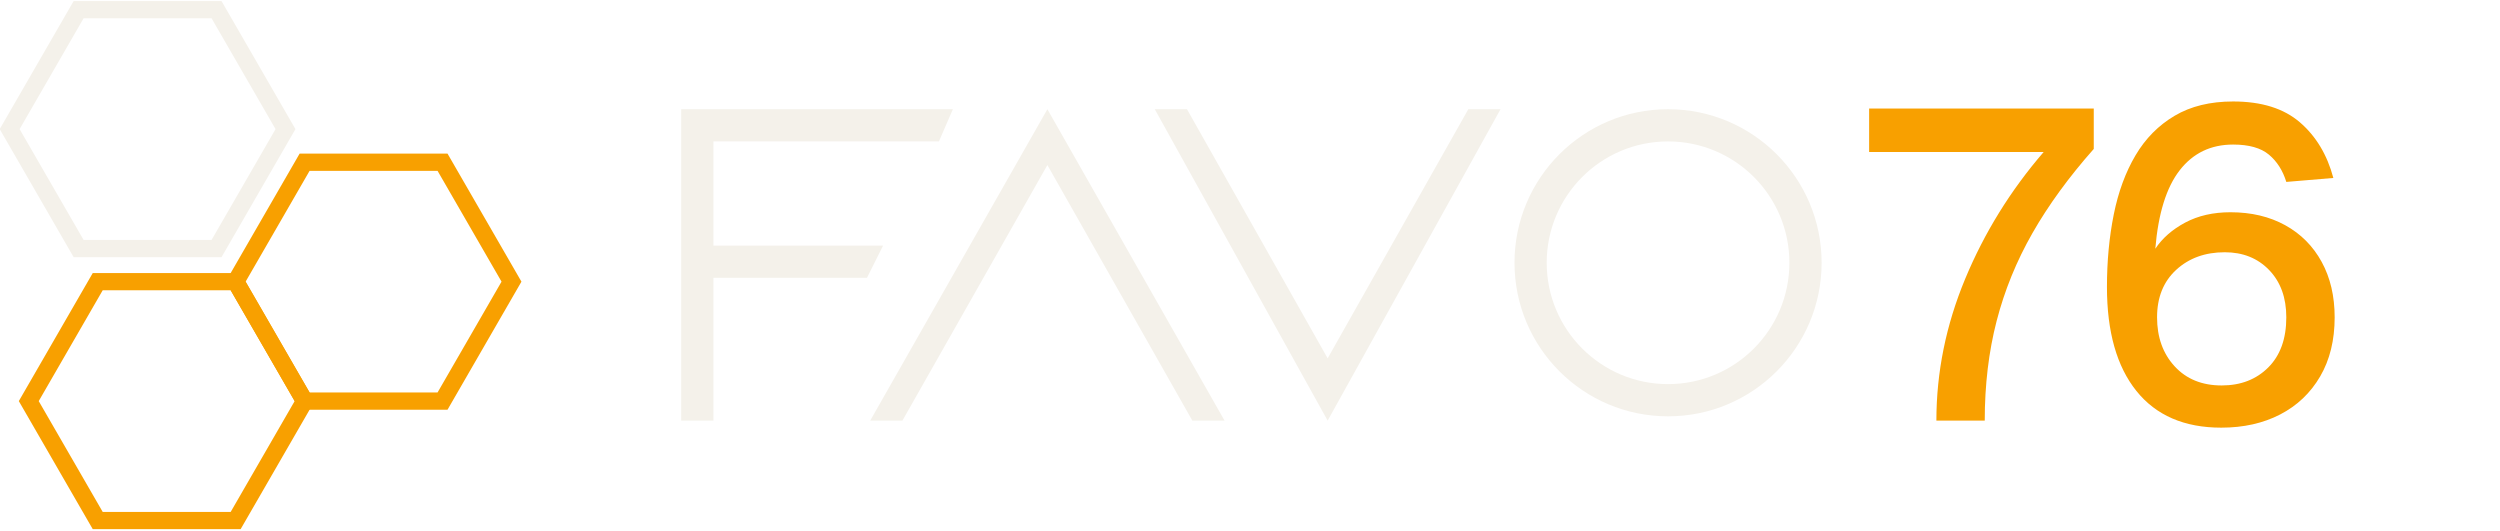
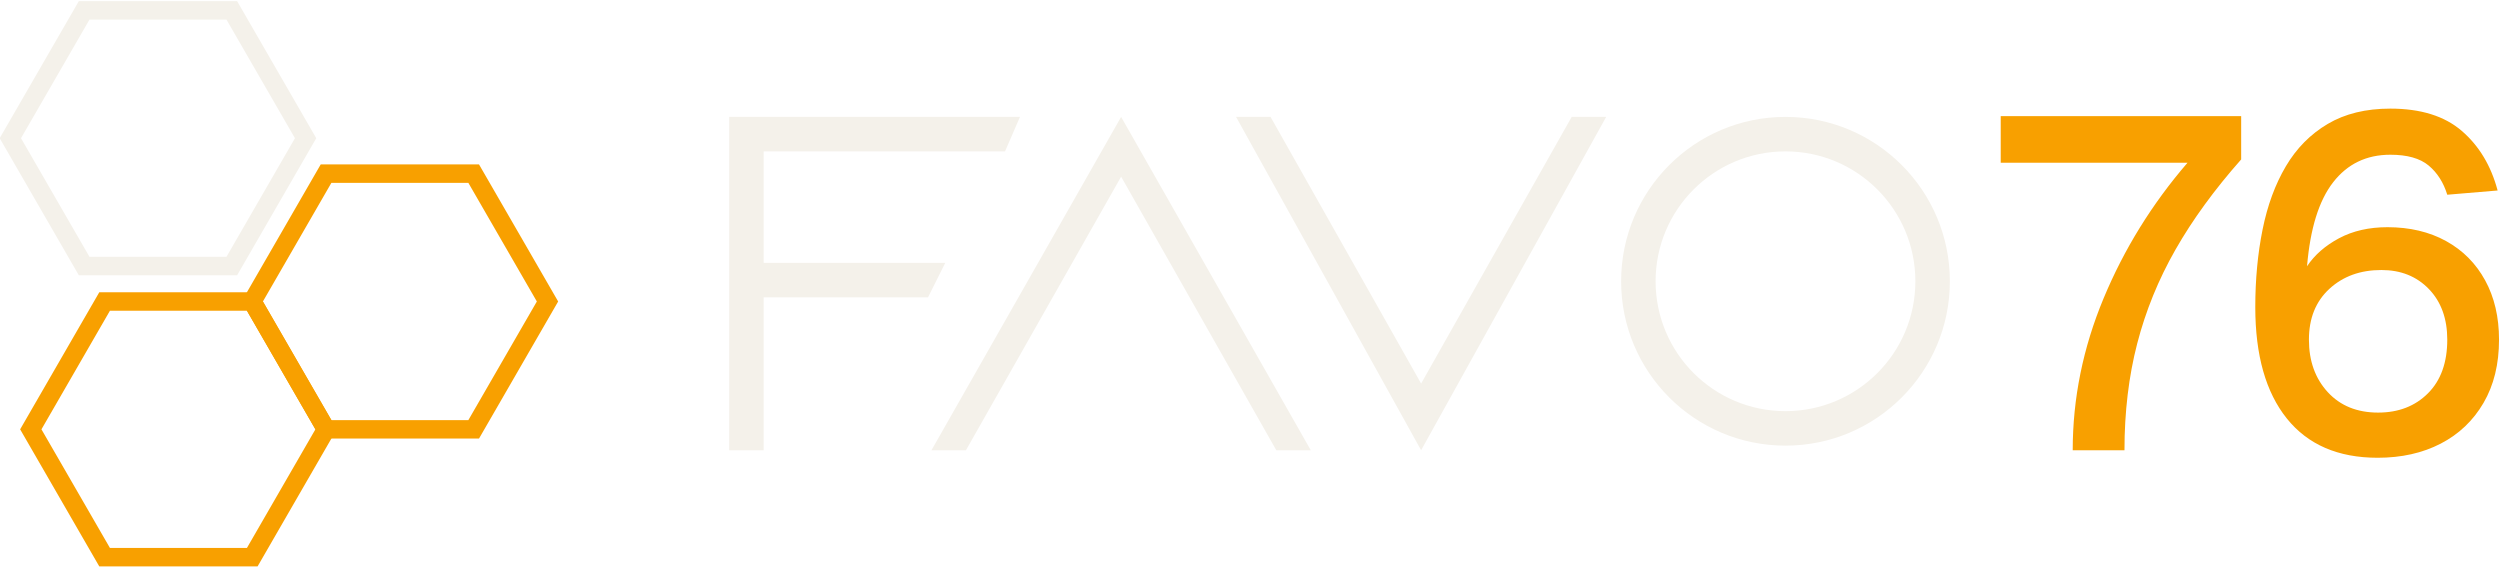
- <svg xmlns="http://www.w3.org/2000/svg" fill="none" role="img" aria-label="favo76" viewBox="0 0 745 158">
+ <svg xmlns="http://www.w3.org/2000/svg" fill="none" role="img" aria-label="favo76" viewBox="0 0 696 158">
  <g transform="translate(49.674 119.528) scale(0.411)">
    <path d="M100 0L50 86.603L-50 86.603L-100 0L-50 -86.603L50 -86.603Z" fill="none" stroke="#F8A000" stroke-width="12.5" stroke-linejoin="miter" stroke-miterlimit="4" />
    <path d="M250 -86.603L200 0L100 0L50 -86.603L100 -173.205L200 -173.205Z" fill="none" stroke="#F8A000" stroke-width="12.5" stroke-linejoin="miter" stroke-miterlimit="4" />
    <path d="M86.144 -197.205L36.144 -110.603L-63.856 -110.603L-113.856 -197.205L-63.856 -283.808L36.144 -283.808Z" fill="none" stroke="#F4F1EA" stroke-width="12.5" stroke-linejoin="miter" stroke-miterlimit="4" />
  </g>
  <g transform="translate(0 0)">
    <g transform="translate(202.36 10.785) scale(0.32)">
      <g fill="#F4F1EA" transform="translate(0 358)">
        <path d="M2 0V-290H255L242 -260H32V-163H190L175 -133H32V0Z" />
        <path d="M343 -290L508 0H478L343 -238L208 0H178Z" />
        <path d="M443 -290H473L604 -58L735 -290H765L604 0Z" />
        <path fill-rule="evenodd" d="M921 -290a143 143 0 1 0 .01 0ZM921 -260a113 113 0 1 1 -.01 0Z" />
      </g>
    </g>
    <g transform="translate(243.648 125.345) scale(0.131)">
      <path d="M2655 0L2545 0Q2545-165 2610.50-322.50Q2676-480 2789-611L2392-611L2392-710L2903-710L2903-618Q2818-522 2763.50-426.50Q2709-331 2682-226.50Q2655-122 2655 0M3193 16Q3067 16 3000-67.50Q2933-151 2933-304Q2933-392 2948.50-469Q2964-546 2998-603.50Q3032-661 3087-693.50Q3142-726 3220-726Q3317-726 3372-678.50Q3427-631 3448-552L3341-543Q3329-582 3301.50-605Q3274-628 3220-628Q3144-628 3098.50-569.50Q3053-511 3043-391Q3067-427 3111-450.50Q3155-474 3214-474Q3285-474 3338.50-444.50Q3392-415 3421.50-361Q3451-307 3451-235Q3451-157 3418-100.50Q3385-44 3327-14Q3269 16 3193 16M3194-80Q3259-80 3300-121Q3341-162 3341-235Q3341-302 3302-342.50Q3263-383 3201-383Q3134-383 3090.50-343Q3047-303 3047-235Q3047-167 3087-123.50Q3127-80 3194-80" fill="#F8A000" />
    </g>
  </g>
</svg>
